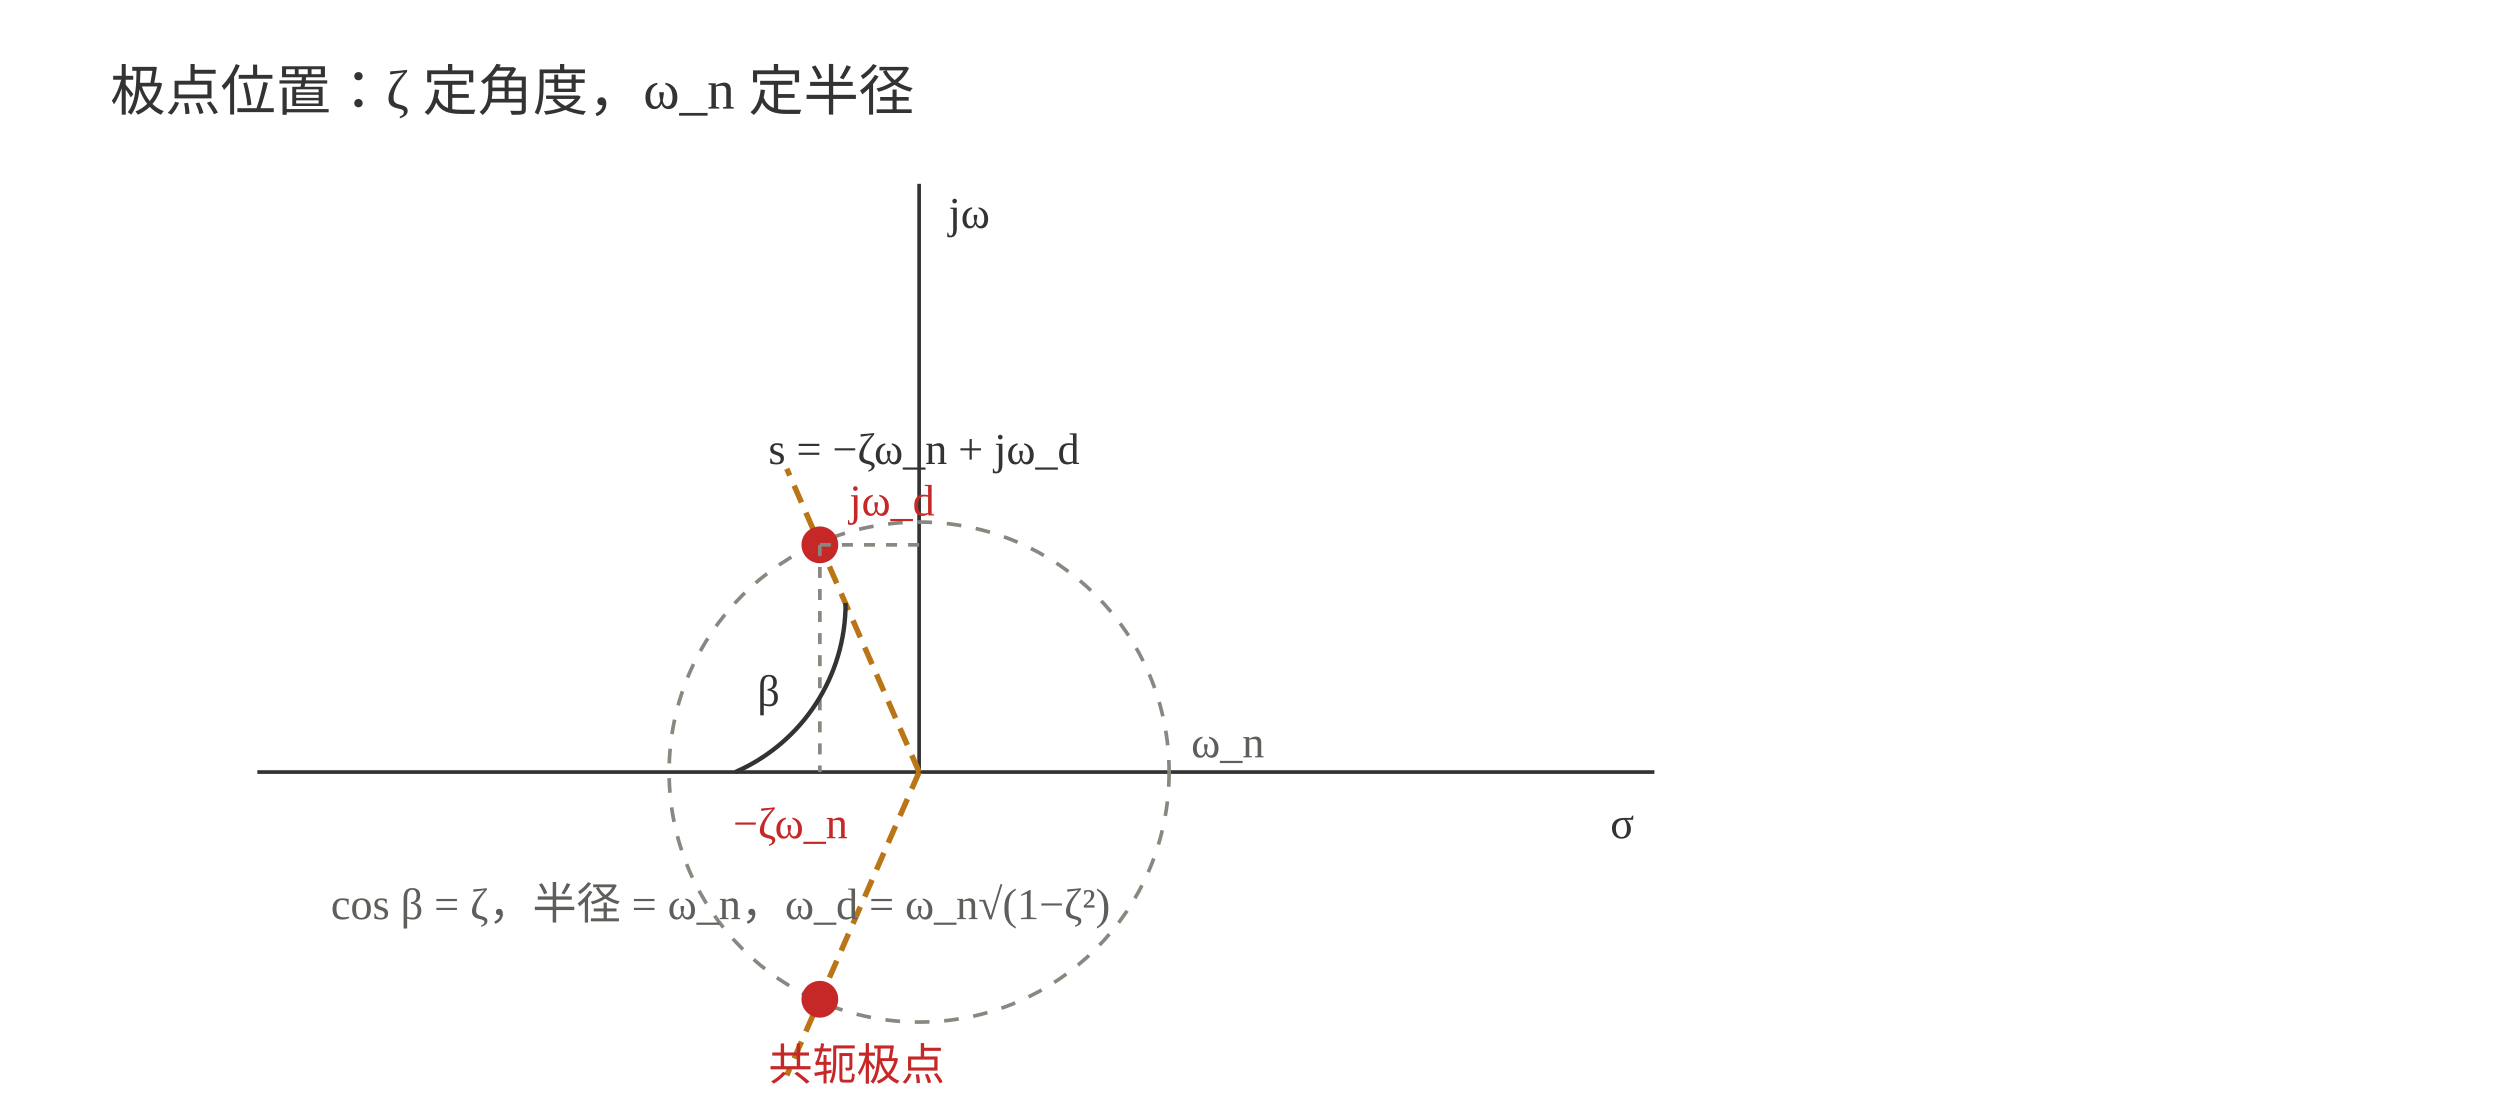
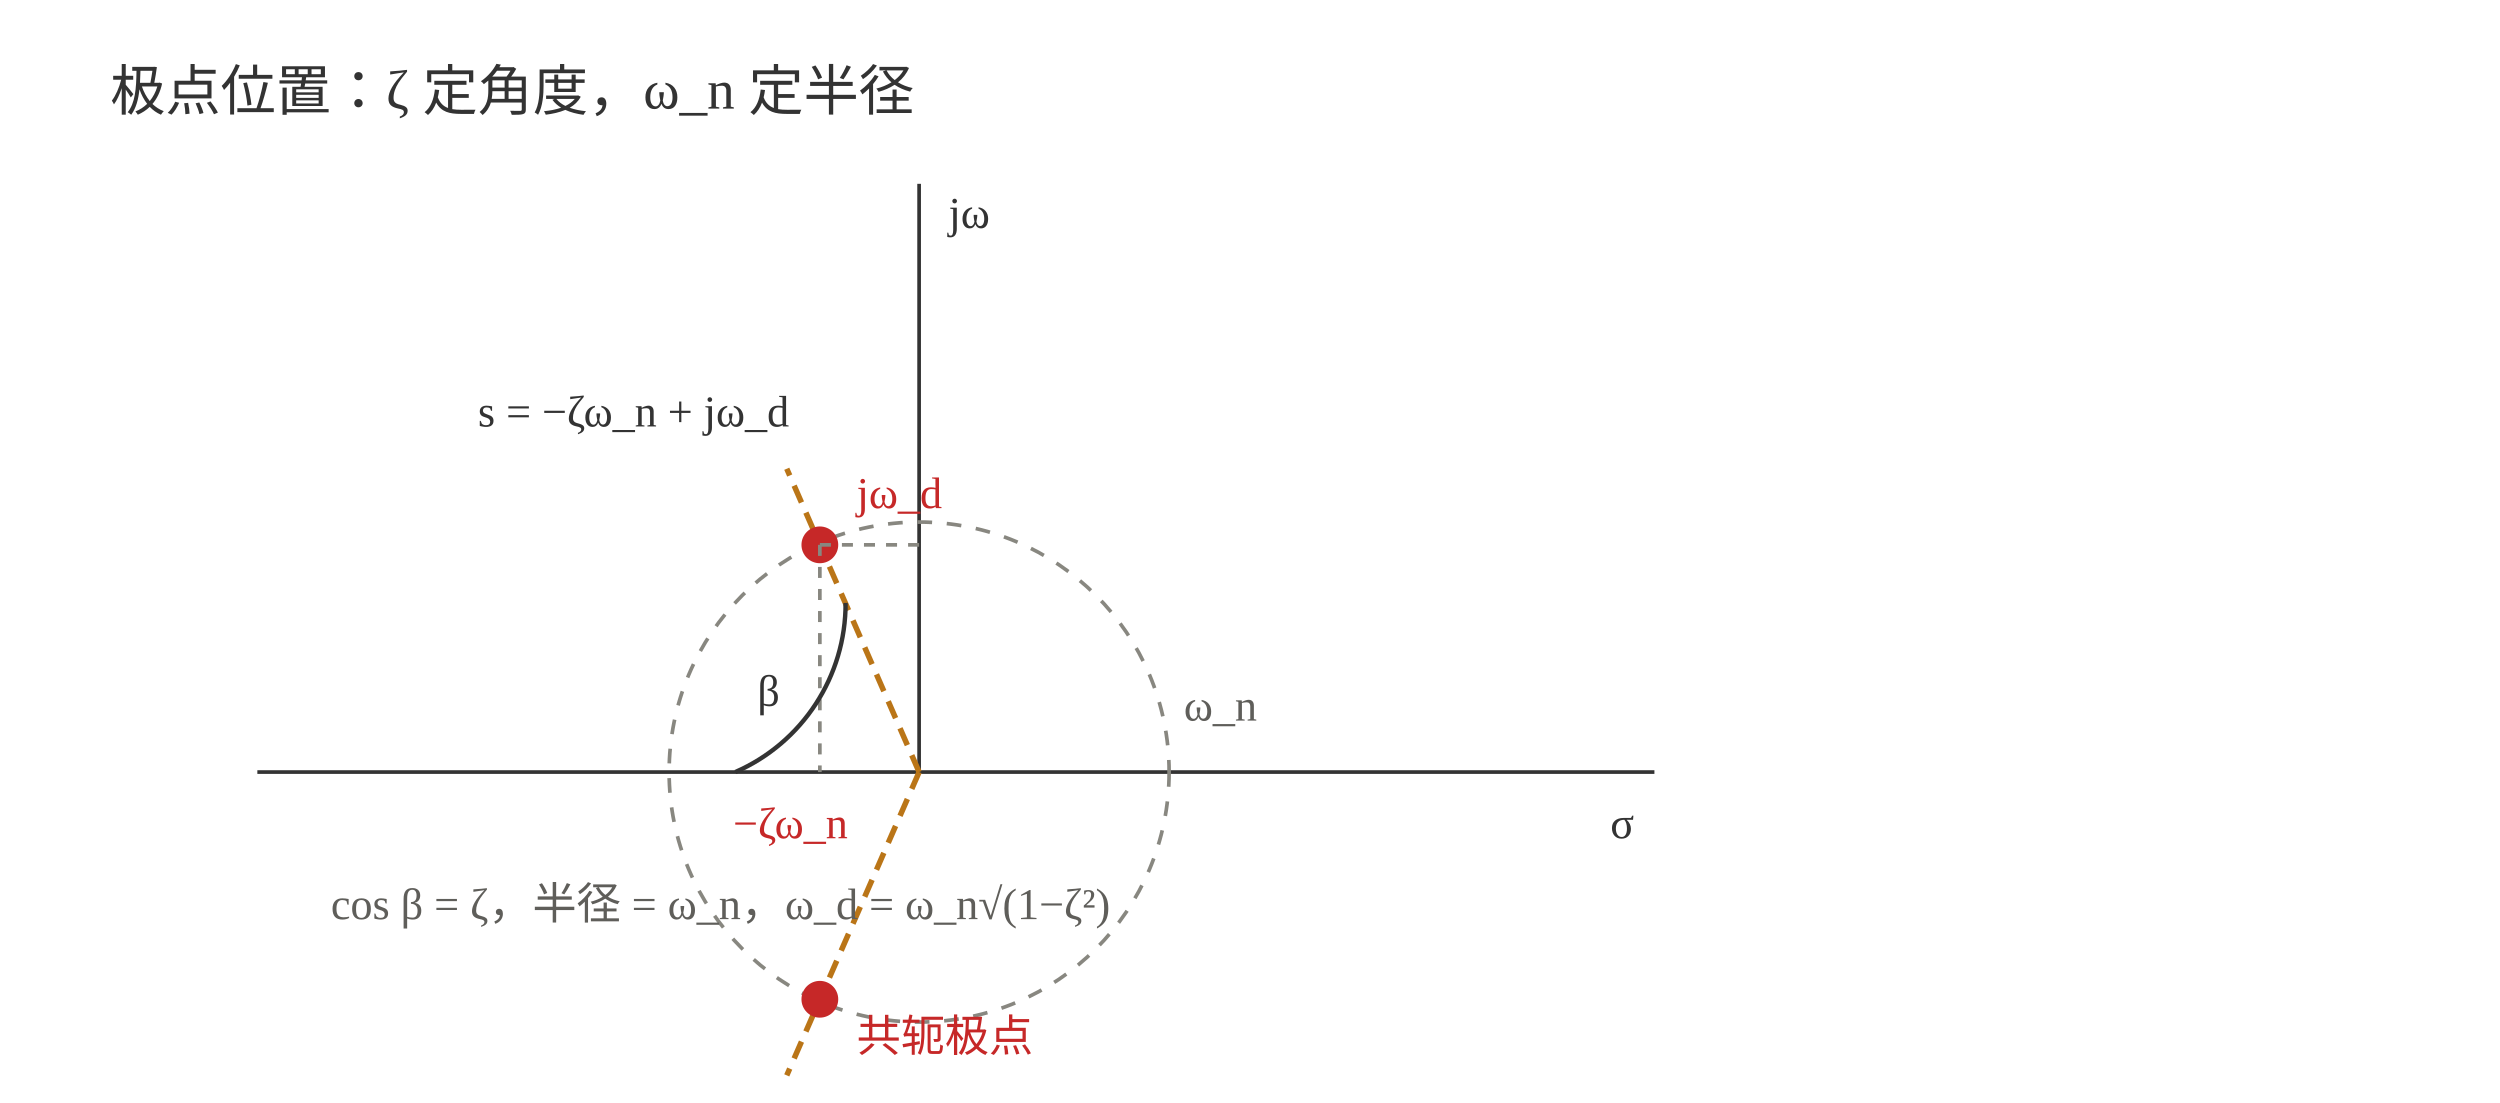
<svg xmlns="http://www.w3.org/2000/svg" viewBox="0 0 680 300" role="img">
  <text x="30.0" y="30.0" fill="#333333" font-size="15" text-anchor="start">极点位置：ζ 定角度，ω_n 定半径</text>
  <line x1="70.0" y1="210.0" x2="450.0" y2="210.0" stroke="#333333" stroke-width="1" />
  <line x1="250.0" y1="210.0" x2="250.0" y2="50.0" stroke="#333333" stroke-width="1" />
  <text x="438.0" y="228.0" fill="#333333" font-size="12" text-anchor="start">σ</text>
  <text x="258.0" y="62.0" fill="#333333" font-size="12" text-anchor="start">jω</text>
  <circle cx="250" cy="210" r="68" fill="none" stroke="#888780" stroke-width="1" stroke-dasharray="4 4" />
-   <text x="324.0" y="206.0" fill="#5f5e5a" font-size="12" text-anchor="start">ω_n</text>
+   <text x="322.0" y="196.0" fill="#5f5e5a" font-size="12" text-anchor="start">ω_n</text>
  <line x1="250.0" y1="210.0" x2="214.0" y2="127.5" stroke="#ba7517" stroke-width="1.5" stroke-dasharray="5 3" />
  <line x1="250.0" y1="210.0" x2="214.0" y2="292.5" stroke="#ba7517" stroke-width="1.5" stroke-dasharray="5 3" />
  <circle cx="223.0" cy="148.2" r="5" fill="#c62828" />
  <circle cx="223.0" cy="271.8" r="5" fill="#c62828" />
  <line x1="223.0" y1="148.2" x2="223.0" y2="210.0" stroke="#888780" stroke-width="1" stroke-dasharray="3 3" />
  <line x1="223.0" y1="148.2" x2="250.0" y2="148.2" stroke="#888780" stroke-width="1" stroke-dasharray="3 3" />
  <text x="215.0" y="228.0" fill="#c62828" font-size="12" text-anchor="middle">−ζω_n</text>
-   <text x="231.0" y="140.2" fill="#c62828" font-size="12" text-anchor="start">jω_d</text>
-   <text x="209.0" y="126.2" fill="#333333" font-size="12" text-anchor="start">s = −ζω_n + jω_d</text>
-   <text x="209.0" y="293.8" fill="#c62828" font-size="12" text-anchor="start">共轭极点</text>
+   <text x="233.0" y="138.2" fill="#c62828" font-size="12" text-anchor="start">jω_d</text>
+   <text x="130.0" y="116.0" fill="#333333" font-size="12" text-anchor="start">s = −ζω_n + jω_d</text>
+   <text x="233.0" y="286.0" fill="#c62828" font-size="12" text-anchor="start">共轭极点</text>
  <path d="M 200 210 A 50 50 0 0 0 230 164" fill="none" stroke="#333333" stroke-width="1.2" />
  <text x="206.0" y="192.0" fill="#333333" font-size="12" text-anchor="start">β</text>
  <text x="90.0" y="250.0" fill="#5f5e5a" font-size="12" text-anchor="start">cos β = ζ，半径 = ω_n，ω_d = ω_n√(1−ζ²)</text>
</svg>
